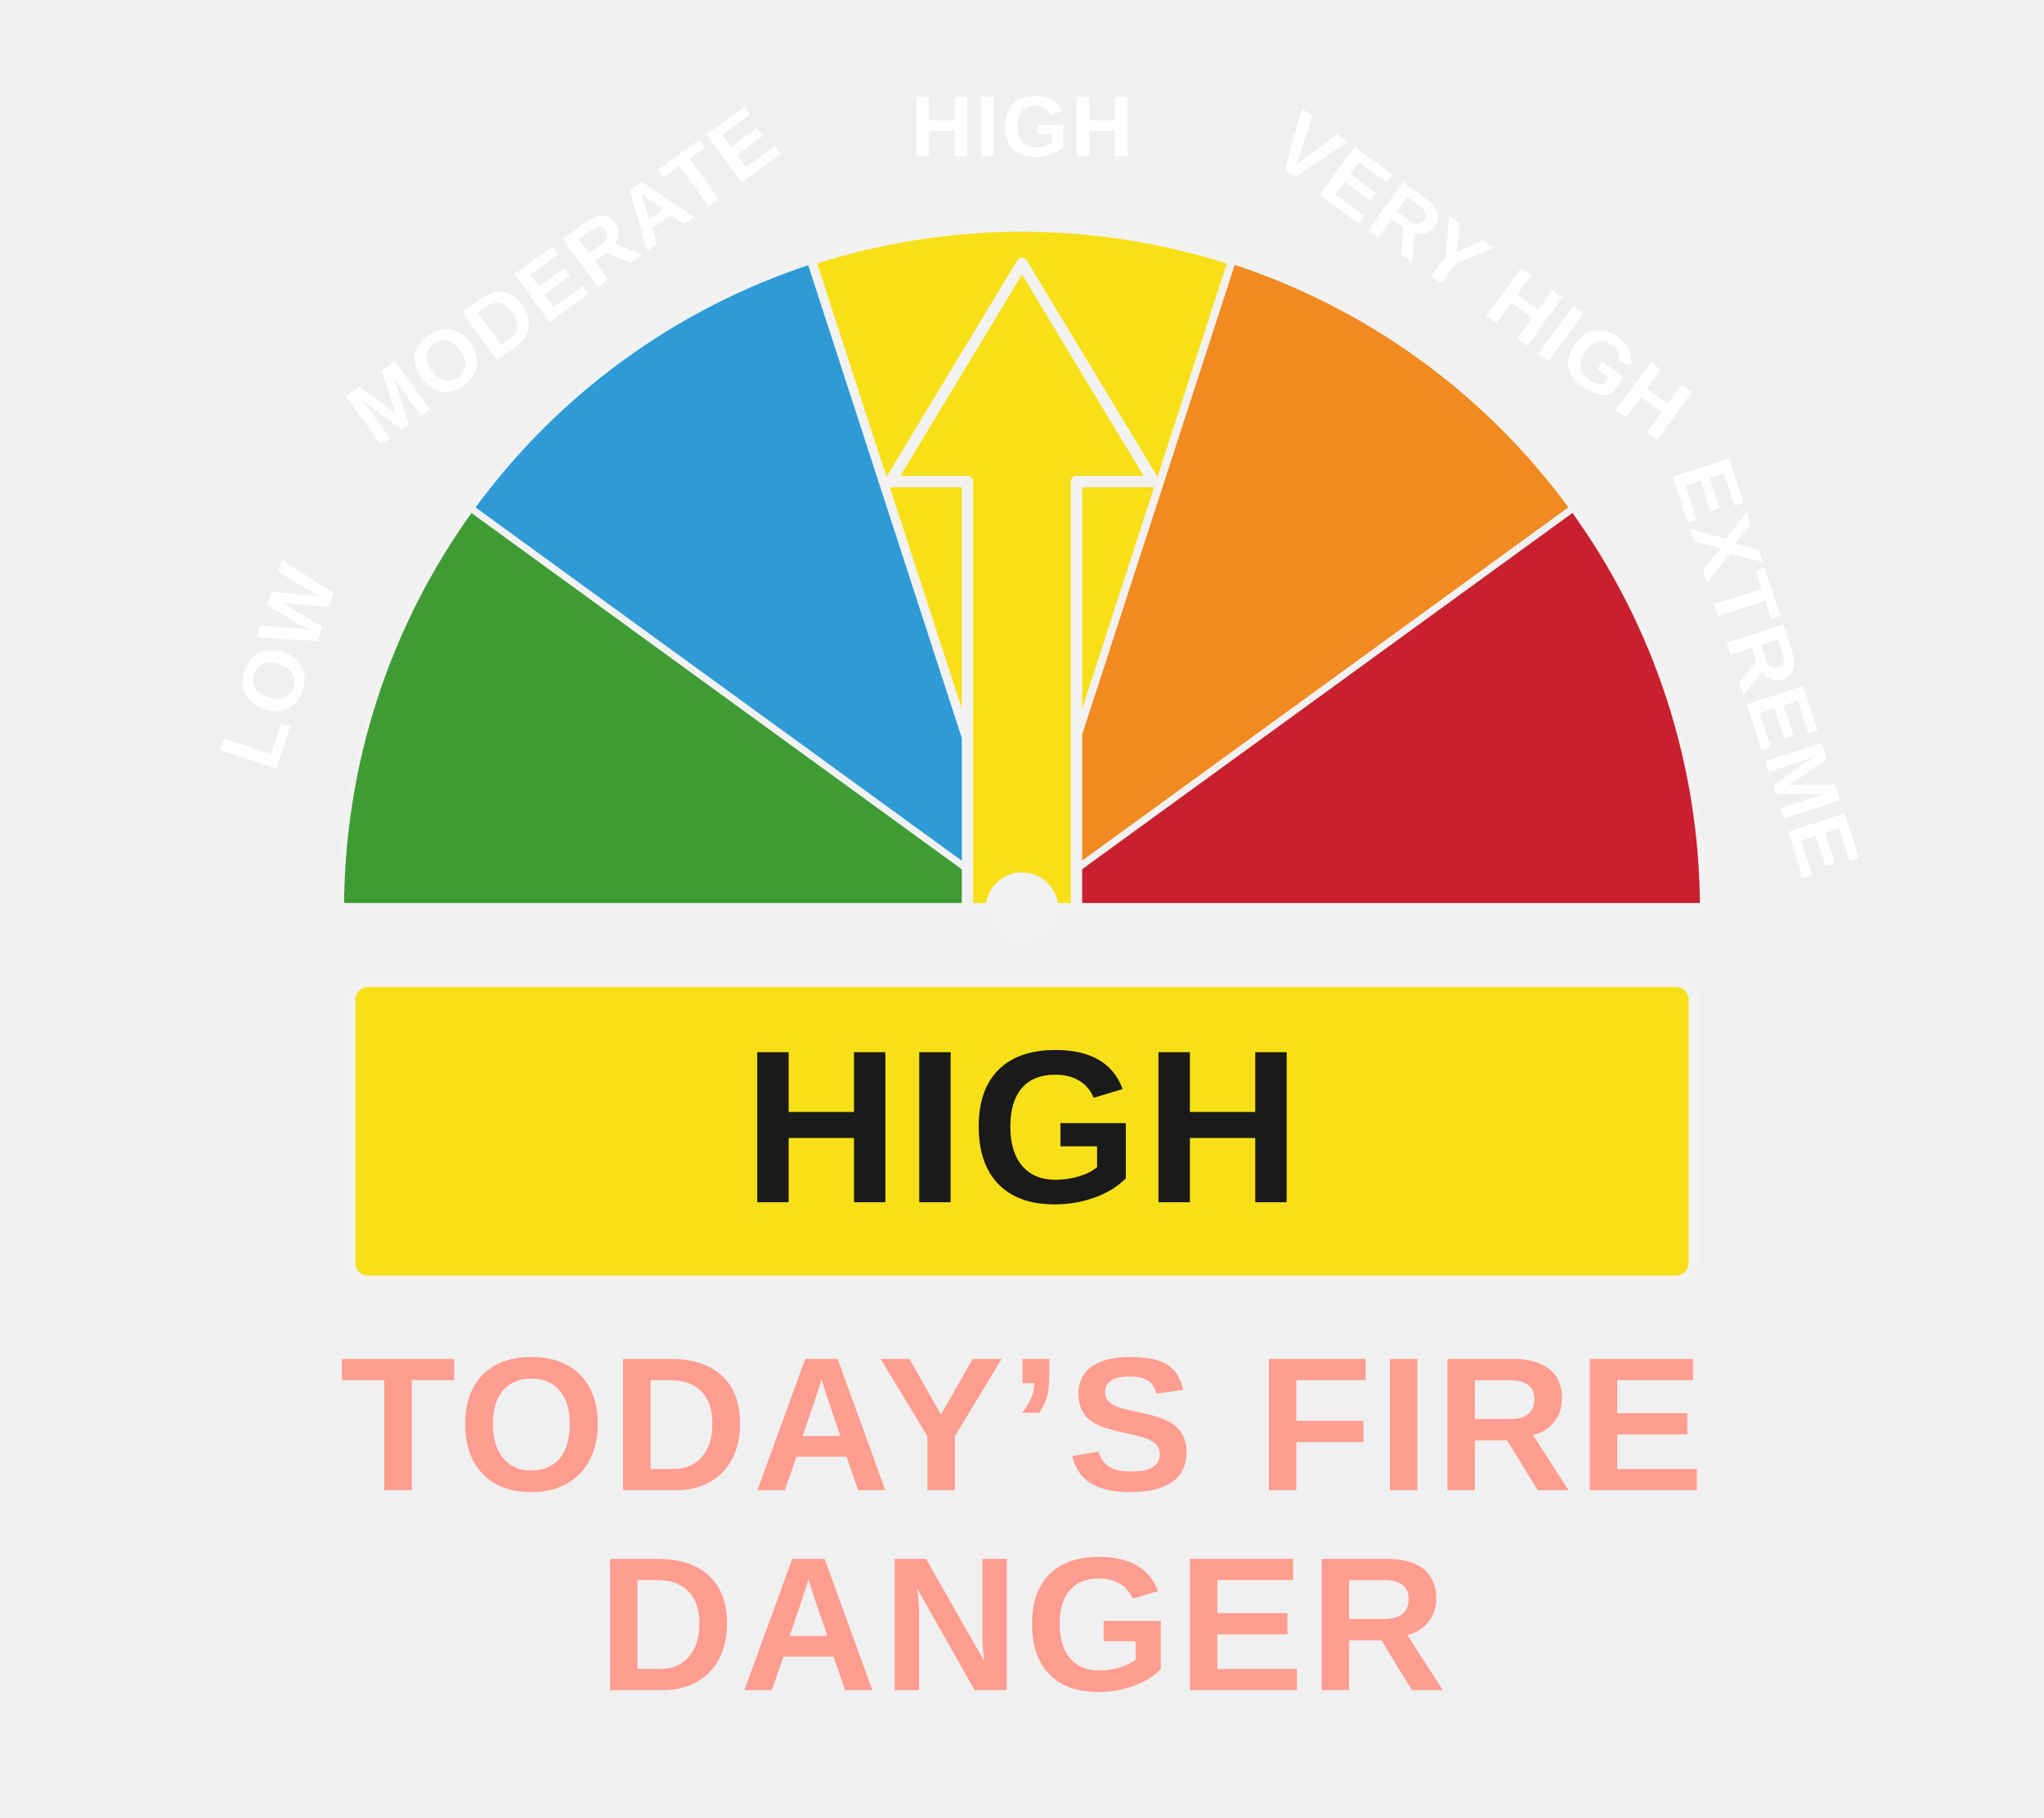
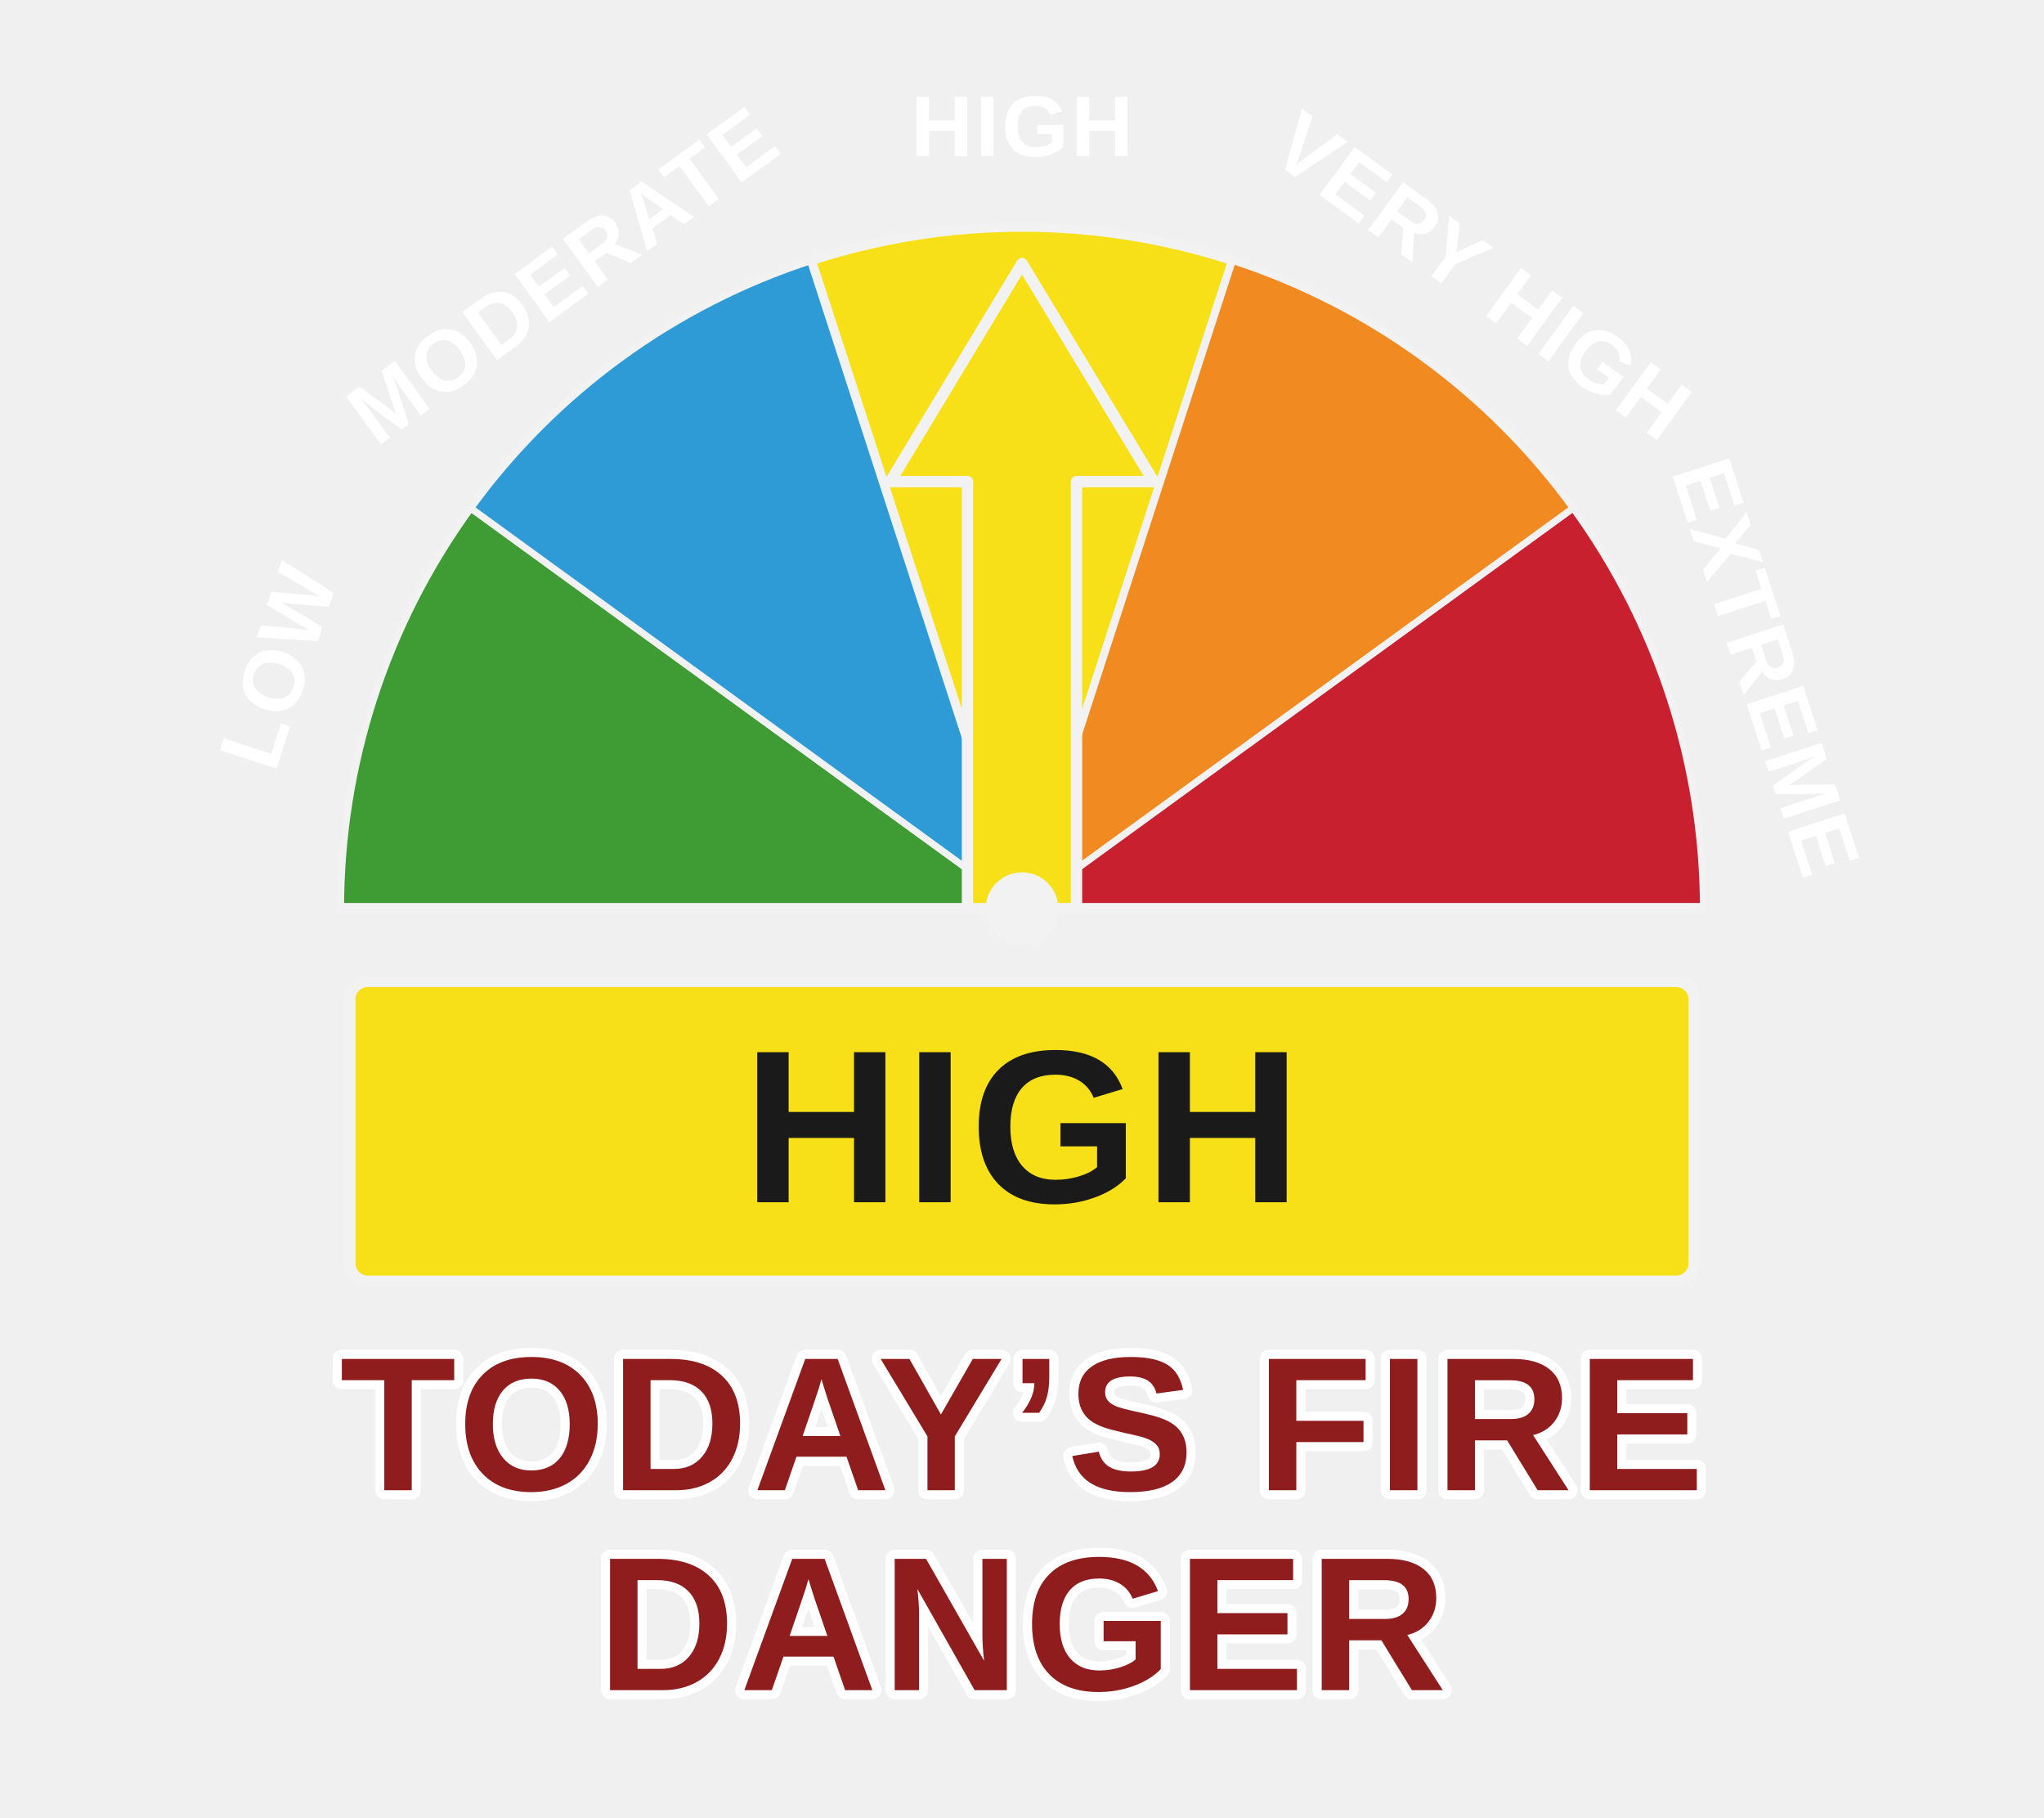
<svg xmlns="http://www.w3.org/2000/svg" viewBox="0 0 900 800" width="900" height="800" role="img" aria-labelledby="t-high-on-dark">
  <path d="M 450.0 400.0 L 150.0 400.0 A 300 300 0 0 1 207.3 223.7 Z" fill="#3f9c35" stroke="#f2f2f2" stroke-width="3" />
  <path d="M 450.0 400.0 L 207.3 223.7 A 300 300 0 0 1 357.3 114.7 Z" fill="#2e9bd6" stroke="#f2f2f2" stroke-width="3" />
  <path d="M 450.0 400.0 L 357.3 114.7 A 300 300 0 0 1 542.7 114.7 Z" fill="#f7e017" stroke="#f2f2f2" stroke-width="4" />
  <path d="M 450.0 400.0 L 542.7 114.7 A 300 300 0 0 1 692.7 223.7 Z" fill="#f18a21" stroke="#f2f2f2" stroke-width="3" />
  <path d="M 450.0 400.0 L 692.7 223.7 A 300 300 0 0 1 750.0 400.0 Z" fill="#c8202f" stroke="#f2f2f2" stroke-width="3" />
  <line x1="150" y1="400" x2="750" y2="400" stroke="#f2f2f2" stroke-width="5" />
  <text x="124.7" y="294.3" transform="rotate(288.0 124.7 294.3)" text-anchor="middle" dominant-baseline="middle" font-family="Oswald, 'Arial Narrow', 'Helvetica Neue', Arial, sans-serif" font-size="38" font-weight="700" fill="#ffffff" letter-spacing="1">LOW</text>
  <text x="249.0" y="123.3" transform="rotate(324.0 249.0 123.3)" text-anchor="middle" dominant-baseline="middle" font-family="Oswald, 'Arial Narrow', 'Helvetica Neue', Arial, sans-serif" font-size="38" font-weight="700" fill="#ffffff" letter-spacing="1">MODERATE</text>
  <text x="450.0" y="58.0" transform="rotate(360.0 450.0 58.0)" text-anchor="middle" dominant-baseline="middle" font-family="Oswald, 'Arial Narrow', 'Helvetica Neue', Arial, sans-serif" font-size="38" font-weight="700" fill="#ffffff" letter-spacing="1">HIGH</text>
  <text x="651.0" y="123.3" transform="rotate(396.0 651.0 123.3)" text-anchor="middle" dominant-baseline="middle" font-family="Oswald, 'Arial Narrow', 'Helvetica Neue', Arial, sans-serif" font-size="38" font-weight="700" fill="#ffffff" letter-spacing="1">VERY HIGH</text>
  <text x="775.3" y="294.3" transform="rotate(432.0 775.3 294.3)" text-anchor="middle" dominant-baseline="middle" font-family="Oswald, 'Arial Narrow', 'Helvetica Neue', Arial, sans-serif" font-size="38" font-weight="700" fill="#ffffff" letter-spacing="1">EXTREME</text>
  <g transform="rotate(0.0 450 400)">
    <path d="M 450 116                  L 508 212                  L 474 212                  L 474 400                  L 426 400                  L 426 212                  L 392 212 Z" fill="#f7e017" stroke="#f2f2f2" stroke-width="5" stroke-linejoin="round" />
  </g>
  <circle cx="450" cy="400" r="16" fill="#f2f2f2" />
  <rect x="154" y="432" width="592" height="132" rx="8" fill="#f7e017" stroke="#f2f2f2" stroke-width="5" />
  <text x="450" y="502" text-anchor="middle" dominant-baseline="middle" font-family="Oswald, 'Arial Narrow', 'Helvetica Neue', Arial, sans-serif" font-size="96" font-weight="700" fill="#1a1a1a" stroke="none" stroke-width="0" paint-order="stroke" letter-spacing="2">HIGH</text>
-   <text x="450" y="656" text-anchor="middle" font-family="Oswald, 'Arial Narrow', 'Helvetica Neue', Arial, sans-serif" font-size="84" font-weight="700" fill="#ff9d90" letter-spacing="2">TODAY’S FIRE</text>
-   <text x="450" y="744" text-anchor="middle" font-family="Oswald, 'Arial Narrow', 'Helvetica Neue', Arial, sans-serif" font-size="84" font-weight="700" fill="#ff9d90" letter-spacing="2">DANGER</text>
+   <text x="450" y="656" text-anchor="middle" font-family="Oswald, 'Arial Narrow', 'Helvetica Neue', Arial, sans-serif" font-size="84" font-weight="700" fill="#8f1d1d" stroke="#ffffff" stroke-width="8" stroke-linejoin="round" paint-order="stroke" letter-spacing="2">TODAY’S FIRE</text>
+   <text x="450" y="744" text-anchor="middle" font-family="Oswald, 'Arial Narrow', 'Helvetica Neue', Arial, sans-serif" font-size="84" font-weight="700" fill="#8f1d1d" stroke="#ffffff" stroke-width="8" stroke-linejoin="round" paint-order="stroke" letter-spacing="2">DANGER</text>
</svg>
